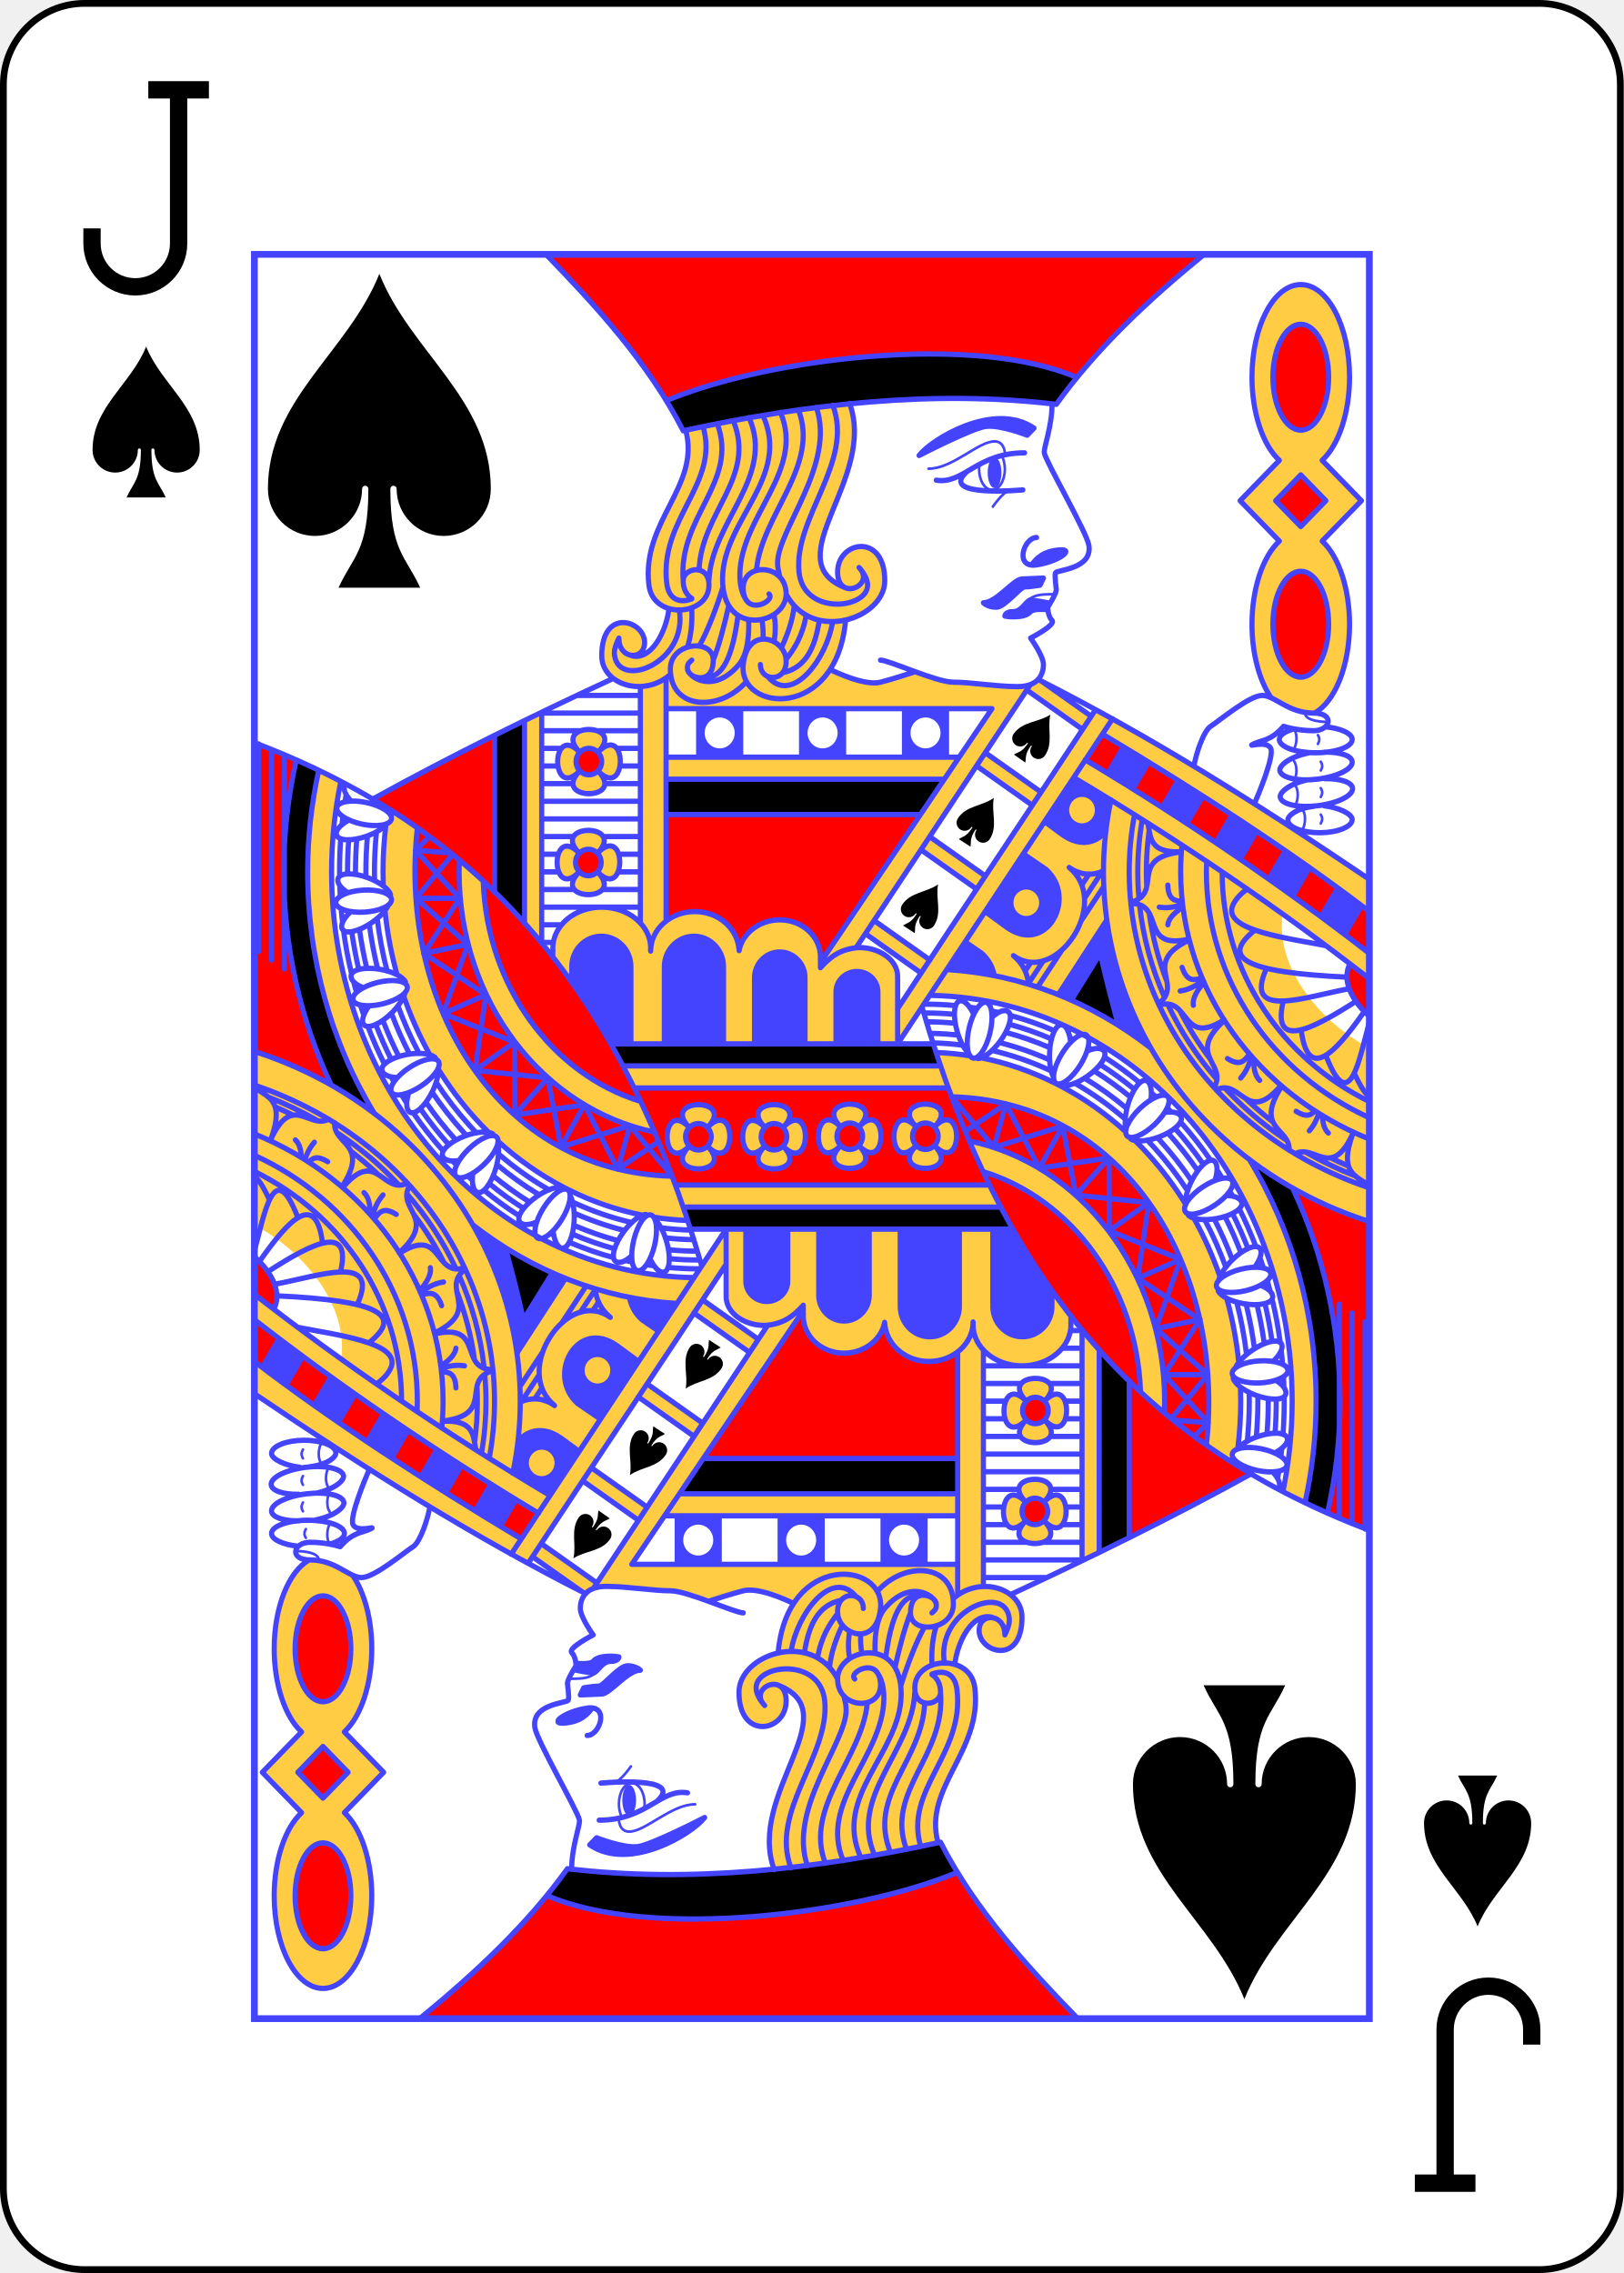
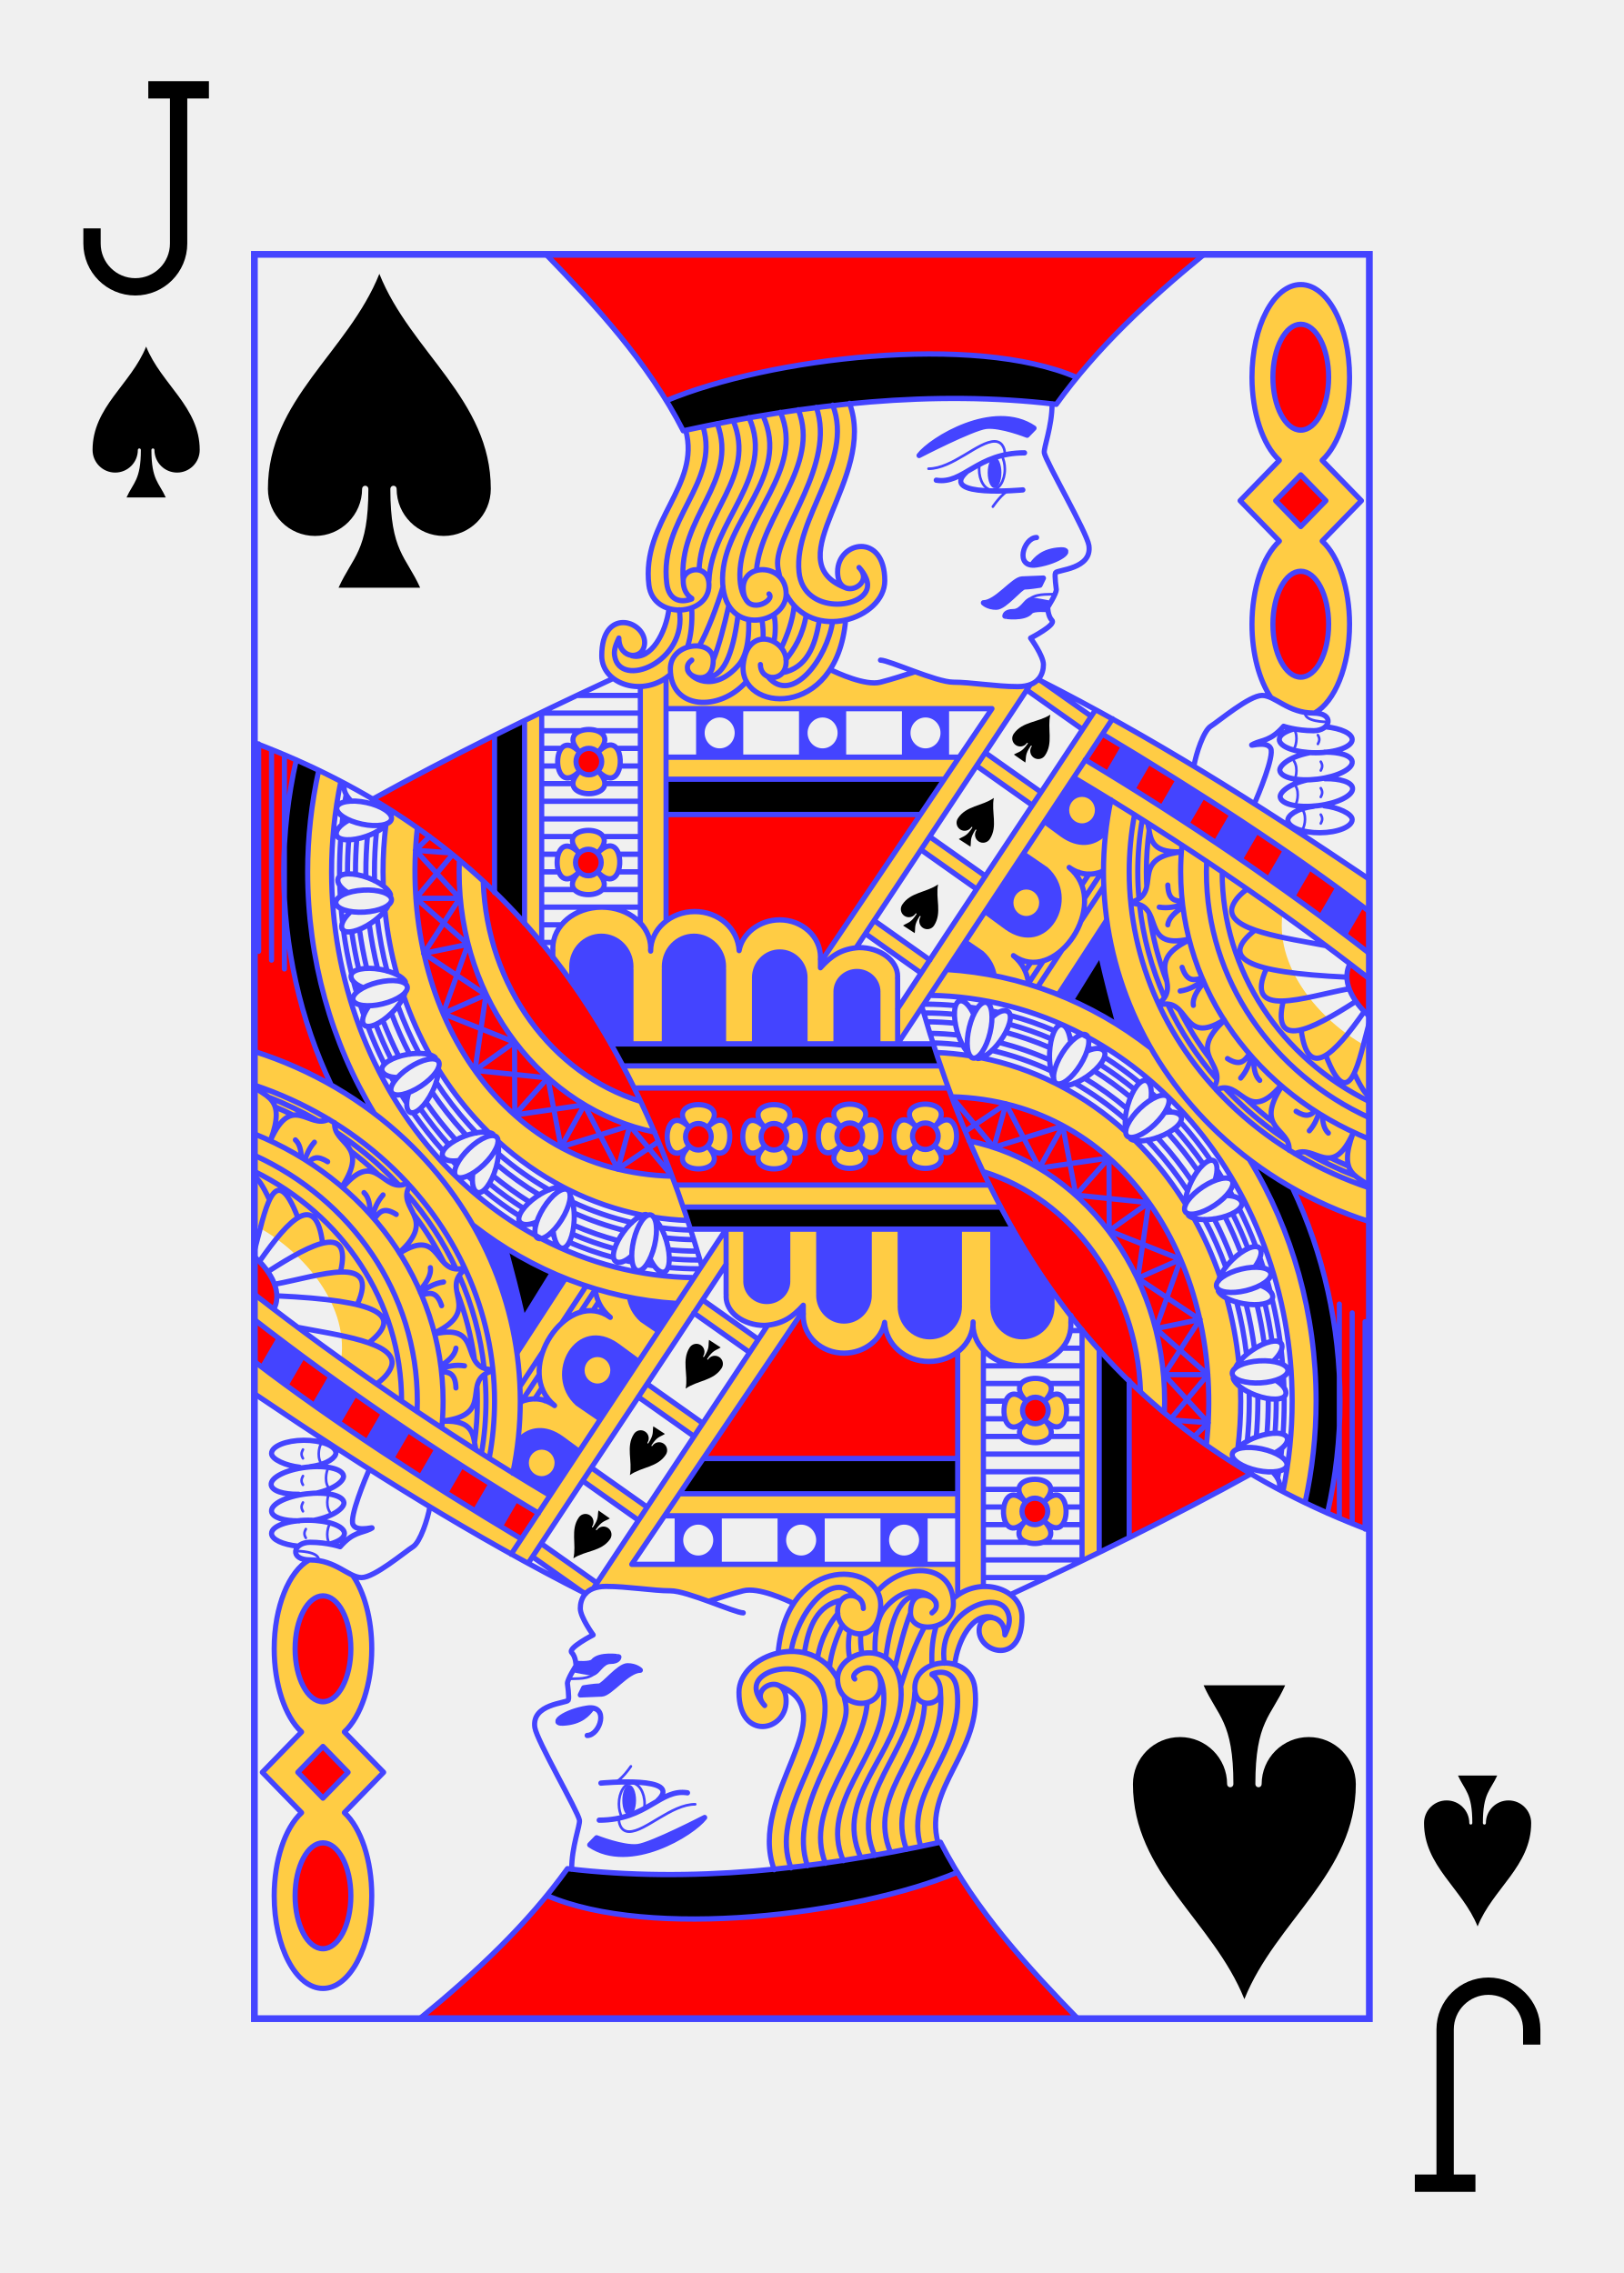
<svg xmlns="http://www.w3.org/2000/svg" xmlns:xlink="http://www.w3.org/1999/xlink" width="2.5in" height="3.5in" viewBox="-120 -168 240 336" preserveAspectRatio="none" class="card" face="JS">
  <defs>
    <rect id="SJX" width="164.8" height="260.8" x="-82.4" y="-130.4" />
  </defs>
  <symbol id="SJ" viewBox="-500 -500 1000 1000" preserveAspectRatio="xMinYMid">
    <path d="M50 -460L250 -460M150 -460L150 250A100 100 0 0 1 -250 250L-250 220" stroke="black" stroke-width="80" stroke-linecap="square" stroke-miterlimit="1.5" fill="none" />
  </symbol>
  <symbol id="S" viewBox="-600 -600 1200 1200" preserveAspectRatio="xMinYMid">
    <path d="M0 -500C100 -250 355 -100 355 185A150 150 0 0 1 55 185A10 10 0 0 0 35 185C35 385 85 400 130 500L-130 500C-85 400 -35 385 -35 185A10 10 0 0 0 -55 185A150 150 0 0 1 -355 185C-355 -100 -100 -250 0 -500Z" fill="black" />
  </symbol>
  <symbol id="SJ1" preserveAspectRatio="none" viewBox="0 0 1300 2000">
    <path fill="#FC4" d="M1220.029,34.26c-31.411,0 -56.875,47.01 -56.875,105 0.016,40.087 12.395,76.66 31.904,94.26l-45.74,45.74 45.775,45.775c-19.517,17.576 -31.909,54.135 -31.939,94.225 0,33.251 8.373,62.892 21.438,82.131 0.936,3.778 47.697,25.613 51.822,18.447 23.424,-12.987 40.49,-53.103 40.49,-100.578C1276.888,379.172 1264.509,342.6 1245,325l45.74,-45.74 -45.775,-45.775c19.517,-17.576 31.909,-54.135 31.939,-94.225 0,-57.99 -25.464,-105 -56.875,-105zm0,45c17.949,0 32.5,26.863 32.5,60 0,33.137 -14.551,60 -32.5,60 -17.949,0 -32.5,-26.863 -32.5,-60 0,-33.137 14.551,-60 32.5,-60zM694.041,169.135C630.153,175.574 566.198,186.089 502.982,199.398 520.499,262.589 450.951,302.611 460,375c1.818,14.546 11.572,23.142 23.318,26.568 -3.254,26.675 -20.68,58.987 -43.074,53.242C447.813,455.051 454.982,450.048 455,440c0.046,-25 -50,-40.227 -50,15 0,26.45 31.971,41.442 60.645,32.246 -5.21,1.798 -10.493,2.94 -15.67,3.631l0.078,267.125C439.618,747.053 423.324,740 405,740c-31.5,0 -57.035,20.819 -57.035,46.5 0.001,1.034 0.046,2.068 0.133,3.1h-0.133l-0.041,7.125c24.462,30.001 46.929,62.78 67.725,98.105L749.795,895 750,820.756h-0.15c0.083,-0.726 0.134,-1.455 0.15,-2.184 10e-6,-18.09 -20.147,-32.756 -45,-32.756 -9.376,0.597 -16.979,2.632 -23.643,5.924 5.907,-2.95 12.529,-4.939 20.475,-5.805l10.533,-15.461 64.762,44.113 10.307,-14.789 -64.469,-44.322 -6.746,9.342 125.961,-184.883 64.361,44.25 9.812,-15.131 -63.992,-43.994 -3.303,4.779 51.697,-75.883 64.342,44.234 10.621,-14.572L918.039,483.963 910,485l-8.746,8.227 3.992,-5.859C901.463,489.022 896.383,490 890,490c-25,0 -55,-5 -75,-5 -9.747,0 -27.808,-5.939 -44.799,-11.939C759.827,476.51 742.85,481.788 730,485c-17.632,4.408 -50.808,-10.615 -58.533,-14.361 -10.537,15.724 -24.314,25.315 -38.316,29.898 26.181,-8.657 51.552,-34.883 56.256,-86.09C714.145,408.959 735,391.293 735,370c0,-55.227 -55,-45 -55,-10 0,9.54 3.412,14.963 8.104,17.482 -80.306,-31.389 38.064,-123.362 5.938,-208.348zm525.988,80.836 29.289,29.289 -29.289,29.289 -29.289,-29.289zm0,109.289c17.949,0 32.5,26.863 32.5,60 0,33.137 -14.551,60 -32.5,60 -17.949,0 -32.5,-26.863 -32.5,-60 0,-33.137 14.551,-60 32.5,-60zM485.406,476.125c0.02,0.161 0.047,0.315 0.068,0.475 -0.014,-0.104 -0.033,-0.204 -0.047,-0.309 -0.381,0.248 -0.765,0.512 -1.15,0.779 0.378,-0.311 0.756,-0.622 1.129,-0.945zm-5.578,4.258L480,515H860L660.043,802.215 660,808.703v-9.312h-0.158c0.088,-0.936 0.141,-1.872 0.158,-2.811 10e-6,-23.296 -21.266,-42.182 -47.5,-42.182 -24,0 -43.843,15.807 -47.305,34.867C563.624,763.968 541.105,745 513.518,745c-17.981,0 -33.796,8.063 -43.002,20.223 2.624,-3.491 5.776,-6.673 9.391,-9.441l-0.113,-275.375c0.012,-0.008 0.024,-0.016 0.035,-0.023zm93.699,3.898c0.145,0.26 0.306,0.512 0.459,0.768 -0.108,-0.178 -0.221,-0.353 -0.326,-0.533 -15.416,16.862 -37.059,24.866 -55.102,23.094 18.021,1.715 39.625,-6.349 54.969,-23.328zM980.713,516.295 750,855v40L925.369,637.104 807.545,810.742c36.997,2.217 73.31,9.251 108.229,20.754 -34.921,-11.474 -71.255,-18.488 -108.285,-20.67l-19.682,28.854c62.063,1.184 122.669,16.544 177.816,44.676l6.477,3.377c41.326,22.005 79.452,51.257 112.672,86.998C1164.954,1060.997 1210,1178 1210,1300c0,34.756 -3.656,69.106 -10.85,102.477 8.28,4.288 16.801,8.447 25.652,12.512 8.662,-37.515 13.082,-75.735 13.082,-114.988 0,-98.303 -27.457,-193.56 -77.514,-273.693 -0.361,-0.266 -0.721,-0.539 -1.082,-0.807 42.156,31.268 89.847,55.215 140.711,70.936V899.504c-51.712,-25.693 -109.972,-86.673 -101.289,-151.568 -35.121,-24.628 -71.449,-48.975 -108.842,-72.967 74.941,48.014 145.354,97.111 210.131,146.242V708.438C1195.393,639.786 1099.363,580.038 1000.439,526.471l-0.076,0.113zM335,520l-20,8.48v229.73l20,22.578zm55,18.598c-13.902,0 -27.804,8.598 -10.607,25.795 -34.393,-34.393 -34.393,55.608 0,21.215 -34.393,34.393 55.608,34.393 21.215,0 26.217,26.217 32.801,-20.199 18.947,-28.246 -4.32,-2.509 -10.627,-1.289 -18.947,7.031 17.197,-17.197 3.294,-25.795 -10.607,-25.795zM480,570v25H804.059L820,570Zm518.945,48.588c0.294,0.177 0.585,0.355 0.879,0.531 -0.294,-0.176 -0.585,-0.353 -0.879,-0.529zm-609.553,34.404c-13.902,0 -27.802,8.598 -10.605,25.795 -34.393,-34.393 -34.393,55.606 0,21.213 -34.393,34.393 55.606,34.393 21.213,0 26.217,26.217 32.803,-20.199 18.949,-28.246 -4.32,-2.509 -10.629,-1.287 -18.949,7.033 17.197,-17.197 3.294,-25.795 -10.607,-25.795zm398.221,7.242 -10.24,14.834 64.652,44.449 10.238,-14.836zM470.211,765.633c-0.207,0.281 -0.411,0.563 -0.611,0.848 0.199,-0.285 0.405,-0.567 0.611,-0.848zm-8.271,23.836c0.023,0.121 0.055,0.231 0.096,0.326v0.006c-0.042,-0.096 -0.073,-0.209 -0.096,-0.332zm218.414,2.787c-0.484,0.252 -0.963,0.51 -1.438,0.775 0.473,-0.267 0.955,-0.522 1.438,-0.775zm337.207,51.076c0.314,0.791 0.632,1.582 0.951,2.371 -0.319,-0.79 -0.637,-1.58 -0.951,-2.371zm3.082,7.533c0.308,0.733 0.611,1.468 0.924,2.199 -0.313,-0.731 -0.616,-1.466 -0.924,-2.199zm3.682,8.494c0.514,1.146 1.04,2.288 1.565,3.43 -0.524,-1.142 -1.051,-2.283 -1.565,-3.43zm3.088,6.707c0.597,1.268 1.194,2.536 1.805,3.799 -0.61,-1.263 -1.208,-2.53 -1.805,-3.799zm2.732,5.684c1.321,2.696 2.67,5.381 4.053,8.051 -1.382,-2.671 -2.733,-5.354 -4.053,-8.051zm5.029,9.93c0.818,1.559 1.642,3.115 2.481,4.664 -0.838,-1.55 -1.663,-3.105 -2.481,-4.664zm2.772,5.191c1.888,3.475 3.826,6.93 5.82,10.357 3.094,5.319 6.314,10.578 9.66,15.775 -2.844,-4.408 -5.606,-8.855 -8.262,-13.348 -0.476,-0.805 -0.929,-1.62 -1.399,-2.428 -1.994,-3.428 -3.933,-6.881 -5.82,-10.357zm-243.164,17.867c2.444,7.219 4.943,14.36 7.479,21.449L800,920H430l12.707,24.699 366.205,-0.299 -0.236,-0.65c1.413,3.777 2.836,7.54 4.275,11.275 202.049,4.974 319.656,193.073 296.893,394.811 11.2,7.607 22.842,15.12 34.775,22.375 -6.506,-9.679 -6.512,-16.274 2.018,-18.82C1148.865,1335.794 1150,1317.96 1150,1300c0,-5.358 -0.102,-10.704 -0.303,-16.037 -13.439,-10.034 -11.804,-19.084 -1.94,-27.594 -2.57,-24.912 -7.326,-49.394 -14.146,-73.135 -18.283,-13.575 -11.454,-18.32 -7.744,-24.162 -8.214,-23.168 -18.448,-45.491 -30.582,-66.658 -8.366,-4.101 -14.681,-8.716 -9.766,-16.145 -12.678,-19.88 -27.105,-38.604 -43.174,-55.892 -5.104,-5.491 -10.342,-10.805 -15.707,-15.936 -3.975,-2.376 -8.099,-4.444 -10.641,-9.793 -23.462,-20.774 -49.104,-38.225 -76.285,-52.068l-5.564,-2.773c-27.634,-13.472 -56.792,-23.251 -86.816,-29.045l-12.717,-2.207c-13.146,-2.028 -26.437,-3.294 -39.834,-3.816zm259.014,8.832c0.999,1.546 2.006,3.088 3.027,4.623 -1.023,-1.534 -2.027,-3.078 -3.027,-4.623zm-536.111,50.332c-13.902,0 -27.802,8.598 -10.605,25.795 -34.393,-34.393 -34.393,55.606 0,21.213 -34.393,34.393 55.606,34.393 21.213,0 26.217,26.218 32.801,-20.199 18.947,-28.246 -4.32,-2.509 -10.627,-1.287 -18.947,7.033 17.197,-17.197 3.294,-25.795 -10.607,-25.795zm88.131,0c-13.902,0 -27.802,8.598 -10.605,25.795 -34.393,-34.393 -34.393,55.606 0,21.213 -34.393,34.393 55.606,34.393 21.213,0 26.217,26.218 32.803,-20.199 18.949,-28.246 -4.32,-2.509 -10.629,-1.287 -18.949,7.033 17.197,-17.197 3.294,-25.795 -10.607,-25.795zm227.352,41.049 17.113,35.029c102.383,30.854 178.31,129.819 182.9,248.609l27.855,24.229c0.166,-4.251 0.25,-8.524 0.25,-12.818 0,-147.049 -98.337,-269.388 -228.119,-295.049z" />
  </symbol>
  <symbol id="SJ2" preserveAspectRatio="none" viewBox="0 0 1300 2000">
    <path fill="red" d="M339.994,0C387.434,47.6 440.548,102.806 480.334,165.766 600.091,117.281 839.099,89.167 958.604,139.926 1001.155,89.327 1052.45,43.591 1107.316,0Zm880.035,79.26a32.5,60 0 0 0 -32.5,60 32.5,60 0 0 0 32.5,60 32.5,60 0 0 0 32.5,-60 32.5,60 0 0 0 -32.5,-60zm0,170.711 -29.289,29.289 29.289,29.289 29.289,-29.289zm0,109.289a32.5,60 0 0 0 -32.5,60 32.5,60 0 0 0 32.5,60 32.5,60 0 0 0 32.5,-60 32.5,60 0 0 0 -32.5,-60zM988.959,543.562 968.707,573.104C1089.338,643.25 1201.114,717.777 1300,792.445V744.961C1206.406,675.43 1101.563,609.476 988.959,543.562Zm-708.953,1.639c-47.874,23.233 -95.508,47.342 -142.25,72.621 53.195,30.118 100.356,65.097 142.42,105.293zm110.213,14.801a15,15 0 0 0 -10.826,4.391 15,15 0 0 0 0,21.215 15,15 0 0 0 21.215,0 15,15 0 0 0 0,-21.215 15,15 0 0 0 -10.389,-4.391zM480,635.211 480.35,755.455C489.608,748.878 501.044,745 513.518,745c27.587,0 50.107,18.968 51.678,44.266 3.462,-19.06 23.305,-34.867 47.305,-34.867 26.234,0 47.5,18.886 47.5,42.182 -0.018,0.939 -0.07,1.875 -0.158,2.811H660l0.043,2.969 115.779,-166.945zm-90.387,39.184a15,15 0 0 0 -10.826,4.393 15,15 0 0 0 0,21.213 15,15 0 0 0 21.213,0 15,15 0 0 0 0,-21.213 15,15 0 0 0 -10.387,-4.393zm887.897,130.152c-11.905,22.593 8.882,47.772 22.49,59.201v-42.523c-7.336,-5.557 -14.753,-11.115 -22.49,-16.678zM808.912,944.4c0.075,0.201 0.153,0.399 0.229,0.6h0.383zM651.283,944.529 443.35,945l-0.643,-0.301c17.481,34.53 33.433,71.124 47.986,109.848L490.477,1055H651.375ZM812.941,955l20.225,49.951c129.782,25.661 228.119,148 228.119,295.049 0,4.295 -0.084,8.568 -0.25,12.818L1110,1350c22.608,-201.901 -94.999,-390 -297.059,-395zm-295.258,8.902c13.902,0 27.804,8.598 10.607,25.795 8.32,-8.32 14.627,-9.543 18.947,-7.033 13.854,8.047 7.27,54.464 -18.947,28.246 34.393,34.393 -55.606,34.393 -21.213,0 -34.393,34.393 -34.393,-55.606 0,-21.213 -17.197,-17.197 -3.296,-25.795 10.605,-25.795zm-10.605,25.795a15,15 0 0 0 0,21.213 15,15 0 0 0 21.213,0 15,15 0 0 0 0,-21.213 15,15 0 0 0 -21.213,0zm98.736,-25.795c13.902,0 27.804,8.598 10.607,25.795 8.32,-8.32 14.629,-9.543 18.949,-7.033 13.854,8.047 7.268,54.464 -18.949,28.246 34.393,34.393 -55.606,34.393 -21.213,0 -34.393,34.393 -34.393,-55.606 0,-21.213 -17.197,-17.197 -3.296,-25.795 10.605,-25.795zm-10.605,25.795a15,15 0 0 0 0,21.213 15,15 0 0 0 21.213,0 15,15 0 0 0 0,-21.213 15,15 0 0 0 -21.213,0zm254.875,50.475c47.763,99.005 107.681,181.409 182.805,248.648 -4.298,-119.019 -80.226,-217.986 -182.805,-248.648zm360.389,18.264c35.988,73.868 55.295,156.645 55.295,241.565 0,43.186 -4.993,85.818 -14.438,127.031 15.9,6.787 32.086,13.22 48.67,19.332v-349.934c-31.215,-9.648 -61.239,-22.384 -89.527,-37.994z" />
  </symbol>
  <symbol id="SJ3" preserveAspectRatio="none" viewBox="0 0 1300 2000">
    <path fill="#44F" d="M515,515v55h55v-55zm27.5,10A17.5,17.5 0 0 1 560,542.5 17.5,17.5 0 0 1 542.5,560 17.5,17.5 0 0 1 525,542.5 17.5,17.5 0 0 1 542.5,525ZM635,515v55h55v-55zm27.5,10A17.5,17.5 0 0 1 680,542.5 17.5,17.5 0 0 1 662.5,560 17.5,17.5 0 0 1 645,542.5 17.5,17.5 0 0 1 662.5,525ZM755,515v55h55v-55zm27.5,10A17.5,17.5 0 0 1 800,542.5 17.5,17.5 0 0 1 782.5,560 17.5,17.5 0 0 1 765,542.5 17.5,17.5 0 0 1 782.5,525ZM512.5,770a37.5,37.5 0 0 0 -37.5,37.5 37.5,37.5 0 0 0 0.088,2.5H475v85h75v-85h-0.125A37.5,37.5 0 0 0 550,807.5 37.5,37.5 0 0 0 512.5,770ZM404.536,770c-20.711,0 -37.5,16.789 -37.5,37.5 0.001,0.834 0.031,1.668 0.088,2.5h-0.088v12.25L415.435,895h26.601v-85h-0.125c0.07,-0.832 0.111,-1.666 0.125,-2.5 0,-20.711 -16.789,-37.5 -37.5,-37.5zM612.562,787.857A32.438,32.143 0 0 0 580.125,820a32.438,32.143 0 0 0 0.076,2.143h-0.076V895H645v-72.857h-0.108A32.438,32.143 0 0 0 645,820 32.438,32.143 0 0 0 612.562,787.857ZM702.562,810a27.438,25.929 0 0 0 -27.438,25.929 27.438,25.929 0 0 0 0.064,1.729h-0.064v58.771H730v-58.771h-0.091A27.438,25.929 0 0 0 730,835.929 27.438,25.929 0 0 0 702.562,810ZM1010.814,556.402l-18.305,30.584 34.25,20.664 18.201,-30.412zM1074.129,595.027l-17.896,29.902 33.609,21.732 18.305,-30.584zM1137.186,634.082l-18.586,31.053 33.148,22.504 19.252,-32.166zM1199.578,674.246l-19.252,32.164 32.434,23.697 19.941,-33.316zM1260.666,716.588l-19.557,32.678 32.56,23.484 19.609,-32.764zM851.118,747.942 875,765c50,35 90,-35 50,-70L898.043,677.029ZM900,720c8.284,0 15,6.716 15,15 0,8.284 -6.716,15 -15,15 -8.284,0 -15,-6.716 -15,-15 0,-8.284 6.716,-15 15,-15zM998.39,618.256 956.062,593.505 919.527,645.377 940,660c20.554,14.388 39.417,11.032 51.729,-0.341zM965,615c8.284,0 15,6.716 15,15 0,8.284 -6.716,15 -15,15 -8.284,0 -15,-6.716 -15,-15 0,-8.284 6.716,-15 15,-15zM810,810l55.745,7.935C864.146,807.908 859.18,798.032 850,790l-19.349,-12.899zM993.336,749.862l-58.954,88.209c39.148,14.882 76.532,35.642 110.85,61.702 -27.363,-46.311 -45.1,-97.165 -51.896,-149.911zM925,395c0,0 -15,-5 -20,-5 -5,0 -10,15 -20,15 -10,0 -10,5 -10,5 -0.619,0.316 22.903,3.625 30,-5 3.177,-3.861 20.184,-2.235 20.184,-2.235M850,395c15,0 35.006,-26.643 45,-27l25,-1 -4,8c0,0 -13,2 -18,2 -5,0 -23,23 -33,23 -10,0 -15,-5 -15,-5zM912,352c26.021,-3.859 44.26,-17.774 28,-17 -21,1 -29,11 -33,16M909,197l-8,8c0,0 -31,-12 -48,-10 -16.167,1.902 -78,33 -78,33 14,-18 87,-62 134,-31zM871,247.5a8,17.5 0 0 1 -8,17.5 8,17.5 0 0 1 -8,-17.5 8,17.5 0 0 1 8,-17.5 8,17.5 0 0 1 8,17.5" />
  </symbol>
  <symbol id="SJ4" preserveAspectRatio="none" viewBox="0 0 1300 2000">
    <path fill="black" d="M280,545l35,-16.519V758.034l-34.825,-34.919zM430.213,920 415,895h376.461l8.588,25zM480,595h324.058l-28.447,40H480ZM1224.878,1415.024c8.586,-37.55 13.006,-75.771 13.006,-115.024 0,-98.303 -27.456,-193.56 -77.682,-273.819 16.515,12.177 33.745,23.163 50.965,32.635 35.295,73.487 54.602,156.264 54.602,241.184 0,43.186 -4.993,85.818 -15.428,126.604 -9.175,-4.024 -17.438,-7.743 -25.462,-11.58zM955.311,846.655 985,800c5.534,23.766 11.843,47.199 18.271,70.58M480.485,166.004C487.466,177.24 493.99,188.501 500,200 643.731,169.586 791.688,153.319 935,170 942.479,159.899 950.302,150.009 958.62,139.907 839.098,89.168 600.092,117.281 480.485,166.004Z" />
  </symbol>
  <symbol id="SJ5" preserveAspectRatio="none" viewBox="0 0 1300 2000">
    <path stroke="#44F" stroke-linecap="round" stroke-linejoin="round" stroke-width="6" fill="none" d="M1299.894,708.358C1165.225,619.98 1044.801,546.406 913.659,481.799M778.787,854.444c90.113,301.87 247.363,490.955 521.131,591.898M791.461,895H415.846M800.082,920H430.213M808.292,945H443.35M904.795,487.642 701.696,785.807M980.713,516.294C904.098,629.536 826.244,741.942 749.869,855.346M417.193,481.266C323.045,523.757 229.466,568.379 137.214,617.952M335,520.115V780.788M450,491.883V758.209M280,545.221V723.317M315,528.53V758.21M480,480.417V755.597M480,515H860L660.087,802.68M480,570H820.894M480,595H804.058M480,635H775.611M400.607,564.393a15,15 0 0 1 0,21.213 15,15 0 0 1 -21.213,0 15,15 0 0 1 0,-21.213 15,15 0 0 1 21.213,0v0M400.607,564.393c8.32,-8.32 14.628,-9.542 18.948,-7.033 13.854,8.047 7.269,54.464 -18.948,28.246C435,620 345,620 379.393,585.607 345,620 345,530 379.393,564.393 345,530 435,530 400.607,564.393v0M400,678.787a15,15 0 0 1 0,21.213 15,15 0 0 1 -21.213,0 15,15 0 0 1 0,-21.213 15,15 0 0 1 21.213,0v0M400,678.787c8.32,-8.32 14.628,-9.542 18.948,-7.033C432.802,679.801 426.217,726.217 400,700c34.393,34.393 -55.607,34.393 -21.213,0 -34.393,34.393 -34.393,-55.607 0,-21.213 -34.393,-34.393 55.607,-34.393 21.213,0v0M335,620H450M335,640H450M406.819,660H450M335,660h36.841M424.67,680H450M335,680h19.415M424.38,700H450M335,700h19.86M406.093,720H450M335,720h37.857M422.929,560H450M335,560h22.327M426.412,580H450M335,580h18.844M408.56,600H450M335,600h36.26M376.195,500H450M332.923,520H450M399.997,540H450M335,540h44.968M335,740H450M335,760h22.617M335,780h10.861M528.291,989.697a15,15 0 0 1 0,21.213 15,15 0 0 1 -21.213,0 15,15 0 0 1 0,-21.213 15,15 0 0 1 21.213,0v0M616.422,989.697a15,15 0 0 1 0,21.213 15,15 0 0 1 -21.213,0 15,15 0 0 1 0,-21.213 15,15 0 0 1 21.213,0v0M528.291,989.697c8.32,-8.32 14.628,-9.542 18.948,-7.033 13.854,8.047 7.269,54.464 -18.948,28.246 34.393,34.393 -55.607,34.393 -21.213,0 -34.393,34.393 -34.393,-55.607 0,-21.213 -34.393,-34.393 55.607,-34.393 21.213,0v0M616.422,989.697c8.32,-8.32 14.628,-9.542 18.948,-7.033 13.854,8.047 7.269,54.464 -18.948,28.246 34.393,34.393 -55.607,34.393 -21.213,0 -34.393,34.393 -34.393,-55.607 0,-21.213 -34.393,-34.393 55.607,-34.393 21.213,0v0M750,895v-74.245h-0.15c0.083,-0.726 0.133,-1.455 0.15,-2.184 10e-6,-18.09 -20.147,-32.755 -45,-32.755 -20.619,1.313 -32.663,9.571 -45,22.886v-9.311h-0.158c0.088,-0.936 0.141,-1.873 0.158,-2.812 10e-6,-23.296 -21.266,-42.18 -47.5,-42.18 -24,0 -43.842,15.805 -47.304,34.866C563.625,763.967 541.106,745 513.518,745c-28.433,0 -51.482,20.147 -51.482,44.8 -0.332,-0.77 -0.017,-2.522 10e-6,-3.3 0,-25.681 -25.536,-46.5 -57.036,-46.5 -31.5,0 -57.036,20.819 -57.036,46.5 10e-4,1.034 0.047,2.068 0.134,3.1h-0.134v7.609M1000.631,526.423 750,895M918.036,483.962l57.683,39.657M777.372,675.068l64.654,44.449M787.613,660.234l64.782,44.537M842.112,579.889l64.429,44.295M852.361,565.061l63.992,43.994M900.595,493.846l64.502,44.345M713.049,770.533l64.079,44.054M722.965,755.476l64.741,44.509M956.062,593.505C1081.708,666.317 1197.894,743.75 1300.074,821.255M968.653,572.916C1089.37,643.264 1201.217,717.818 1300.123,792.508M988.787,543.79C1101.61,609.526 1206.519,675.497 1300.151,745.067M1299.919,1002.903C1170.517,952.17 1080,835.642 1080,700c0,-10.247 0.517,-20.385 1.527,-30.393M1299.958,1096.424C1234.01,1076.035 1173.392,1041.819 1123.266,995.743 1037.937,917.307 990,810.925 990,700c0,-27.631 2.975,-54.981 8.761,-81.686M1299.927,978.692C1187.557,928.803 1110,822.758 1110,700c0,-4.011 0.083,-8.004 0.247,-11.977M1299.933,960.371C1198.031,911.709 1128.365,813.379 1128.365,700M1299.956,1058.208c-57.894,-18.849 -111.089,-48.937 -155.476,-88.738C1064.777,898.002 1020,801.071 1020,700c0,-21.892 2.101,-43.59 6.202,-64.877M1031.361,730.283C1030.457,720.246 1030,710.144 1030,700c0,-19.933 1.765,-39.703 5.216,-59.138M1061.176,842.266c-15.198,-33.322 -25.059,-68.626 -29.097,-104.85M1122.219,935.148c-23.371,-26.07 -42.628,-54.722 -57.391,-85.124M1203.904,1004.513c-18.526,-11.92 -36.048,-25.27 -52.353,-39.969 -7.034,-6.341 -13.79,-12.887 -20.26,-19.621M1283.947,1044.8c-20.096,-7.628 -39.527,-16.685 -58.102,-27.098M1040.409,716.5C1040.137,711.015 1040,705.514 1040,700c0,-15.856 1.109,-31.476 3.26,-46.802M1063.957,824.404c-9.888,-24.89 -16.822,-50.778 -20.601,-77.229M1114.189,911.813c-13.523,-17.358 -25.32,-35.699 -35.287,-54.801M1187.632,983.489c-10.046,-7.496 -19.73,-15.459 -29.01,-23.871 -0.98,-0.888 -1.954,-1.781 -2.923,-2.677M1275.805,1033.581c-7.049,-2.938 -14.006,-6.061 -20.863,-9.364M972.1,887.733c41.326,22.005 79.451,51.257 112.671,86.998C1164.954,1060.998 1210,1178 1210,1300c0,34.756 -3.656,69.106 -10.739,102.455M965.622,884.356c2.168,1.106 4.327,2.231 6.478,3.377M787.754,840.035c62.115,0.829 122.721,16.189 177.868,44.321M1194.488,1379.277c-0.461,2.807 -0.948,5.61 -1.463,8.411M1197.978,1353.331c-0.33,3.124 -0.691,6.241 -1.084,9.354M1200.679,1294.954c0.017,1.681 0.026,3.363 0.026,5.046v0c0,12.671 -0.431,25.198 -1.33,37.618M1199.912,1272.291c0.232,4.053 0.414,8.114 0.544,12.183M1197.272,1242.445c0.629,5.247 1.172,10.511 1.629,15.791M1186.631,1184.241c4.015,16.224 7.193,32.719 9.505,49.411M1180.949,1163.33c1.173,3.958 2.295,7.934 3.366,11.928M1172.418,1137.322c1.415,3.926 2.779,7.874 4.091,11.843M1148.308,1081.92c7.178,13.941 13.658,28.272 19.415,42.93M1137.316,1061.82c1.117,1.926 2.22,3.861 3.309,5.804M1122.256,1037.626c2.173,3.257 4.304,6.544 6.392,9.858M1079.789,983.522c12.64,13.746 24.375,28.278 35.163,43.488M1064.247,967.468c1.575,1.545 3.14,3.104 4.695,4.677M1045.786,950.389c1.851,1.614 3.689,3.245 5.516,4.895M991.011,909.938c14.272,8.833 28.084,18.588 41.358,29.23M971.994,898.863c1.44,0.788 2.876,1.584 4.308,2.39M950.828,888.077c1.406,0.665 2.809,1.339 4.208,2.021M881.182,862.717c17.617,4.605 34.914,10.432 51.783,17.432M859.387,857.678c2.775,0.559 5.543,1.148 8.305,1.766M833.924,853.42c2.961,0.395 5.915,0.824 8.863,1.286M782.442,850c11.823,0 23.593,0.539 35.284,1.603M1191.405,1297.621c0,0.793 0.01,1.586 0.01,2.379 0,12.207 -0.471,24.363 -1.404,36.437M1189.123,1253.509c0.06,0.605 0.118,1.21 0.176,1.815M1178.246,1189.256c3.423,14.159 6.195,28.526 8.297,43.048M1140.399,1087.197c6.654,12.956 12.691,26.256 18.091,39.847M1073.211,990.587c11.953,13.002 23.078,26.723 33.339,41.067M985.989,918.367c13.859,8.556 27.277,18 40.176,28.3M879.933,872.683c16.858,4.452 33.413,10.049 49.567,16.747M780.458,860.005c0.661,-0.003 1.323,-0.005 1.984,-0.005 11.359,0 22.67,0.508 33.905,1.514M1182.106,1297.026c0.01,0.991 0.01,1.982 0.01,2.974 0,12.546 -0.51,25.035 -1.516,37.435M1168.944,1190.512c3.569,14.583 6.431,29.392 8.564,44.37M1131.533,1090.617c6.911,13.338 13.151,27.052 18.698,41.082M1065.023,995.911c0.01,0.011 0.021,0.022 0.031,0.034 12.593,13.549 24.26,27.909 34.955,42.966M978.964,925.571c14.759,8.966 29.015,18.958 42.671,29.934M875.917,881.924c17.62,4.56 34.906,10.399 51.741,17.463M785.303,870.011c10.727,0.083 21.407,0.629 32.018,1.628M1169.961,1294.048c0.026,1.982 0.039,3.966 0.039,5.952 0,13.691 -0.626,27.312 -1.861,40.82M1156.227,1189.827c4.245,16.666 7.534,33.648 9.832,50.85M1119.023,1093.288c7.972,15.025 15.059,30.557 21.226,46.5M1052.663,1001.103c1.283,1.342 2.557,2.695 3.824,4.058 13.185,14.186 25.323,29.289 36.358,45.169M967.721,933.769c17.312,10.137 33.938,21.714 49.717,34.659M868.252,893.382c20.165,4.926 39.898,11.573 59.014,19.859M788.572,883.087c10.837,0.184 21.623,0.856 32.331,2.005M1159.884,1289.909c0.078,3.359 0.116,6.723 0.116,10.091 0,15.302 -0.802,30.514 -2.382,45.572M1145.239,1187.524c5.223,19.497 9.098,39.453 11.564,59.71M1107.876,1094.049c9.511,17.397 17.793,35.514 24.786,54.194M1041.011,1004.002c2.839,2.871 5.641,5.793 8.405,8.767 14.192,15.269 27.138,31.628 38.766,48.895M956.329,939.438c20.77,11.594 40.578,25.286 59.139,40.951M859.845,902.42c23.806,5.365 47.027,13.183 69.345,23.312M791.056,893.9c11.691,0.287 23.317,1.156 34.844,2.593M1149.698,1283.962c0.201,5.333 0.302,10.68 0.302,16.038 0,17.96 -1.136,35.793 -3.364,53.39M1133.612,1183.235c6.82,23.741 11.575,48.223 14.145,73.135M1095.286,1092.413c12.134,21.168 22.367,43.49 30.581,66.659M1085.519,1076.269c0.149,0.234 0.298,0.468 0.447,0.703M1026.639,1004.442c5.365,5.131 10.603,10.444 15.706,15.934 16.069,17.288 30.497,36.013 43.175,55.892M939.713,942.581c27.181,13.844 52.823,31.295 76.285,52.069M934.148,939.807c1.862,0.908 3.717,1.832 5.565,2.773M847.331,910.762c30.025,5.794 59.182,15.573 86.816,29.045M794.794,904.776c13.384,0.484 26.676,1.752 39.822,3.779M812.941,955C1015,960 1132.608,1148.099 1110,1350M833.166,1004.952c129.782,25.661 228.118,148 228.118,295.048 0,4.295 -0.084,8.568 -0.25,12.819M850.279,1039.98c102.383,30.854 178.311,129.821 182.901,248.611M1160.086,1026.095c50.343,80.345 77.799,175.602 77.799,273.905 0,39.253 -4.42,77.474 -12.884,115M807.783,810.758c85.668,5.133 167.901,36.182 237.421,89.013M1210.464,1058.46c35.998,73.843 55.305,156.621 55.305,241.54 0,43.186 -4.993,85.818 -14.636,127.002M1185,1155c1.593,6.717 -11.273,15.521 -28.738,19.663 -17.465,4.142 -32.914,2.055 -34.507,-4.663 -1.593,-6.717 11.273,-15.521 28.738,-19.663 17.465,-4.142 32.914,-2.055 34.507,4.663v0M1124.098,1163.634c1.599,-6.554 7.381,-15.459 15.902,-23.634 12.952,-12.426 27.327,-18.462 32.106,-13.48 3.594,3.746 1.319,12.074 -5.825,21.547M1173.453,1168.806c9.837,3.822 14.627,9.135 13.808,13.872 -1.175,6.803 -16.466,9.84 -34.154,6.784 -14.641,-2.53 -26.335,-8.441 -29.261,-14.261M1205,1265c0.388,6.893 -13.825,13.298 -31.746,14.307 -17.921,1.009 -32.763,-3.761 -33.151,-10.654 -0.388,-6.893 13.825,-13.298 31.746,-14.307 17.921,-1.009 32.763,3.761 33.151,10.654v0M1143.528,1262.798c2.725,-6.171 9.983,-13.921 19.808,-20.472 14.934,-9.957 30.145,-13.373 33.975,-7.629 2.88,4.319 -0.823,12.118 -9.521,20.188M1191.207,1276.562c9.012,5.491 12.794,11.563 11.156,16.082 -2.353,6.49 -17.939,6.794 -34.814,0.677 -13.969,-5.063 -24.442,-12.938 -26.3,-19.181M1203.843,1372.92c-1.396,6.761 -16.777,9.3 -34.356,5.671 -17.578,-3.629 -30.697,-12.052 -29.301,-18.813 1.396,-6.761 16.777,-9.3 34.356,-5.671 17.578,3.629 30.697,12.052 29.302,18.813v0M1145,1355c4.219,-5.264 13.224,-10.89 24.402,-14.696 16.991,-5.786 32.569,-5.179 34.795,1.356 1.673,4.914 -3.908,11.5 -14.387,17.064M1141.024,1369.95c-0.709,-1.658 -1.101,-3.201 -1.141,-4.574M1187.542,1380.551c7.299,7.622 9.394,14.462 6.65,18.409M1140,1050c3.732,5.808 -5.484,18.382 -20.585,28.085 -15.101,9.703 -30.367,12.861 -34.099,7.053 -3.732,-5.808 5.484,-18.382 20.585,-28.085 15.101,-9.703 30.367,-12.861 34.099,-7.053v0M1085.414,1078.355c-0.667,-6.713 1.833,-17.033 7.158,-27.572 8.095,-16.02 19.652,-26.484 25.813,-23.37 4.633,2.341 5.252,10.952 1.655,22.259M1133.689,1066.855c10.548,0.341 16.829,3.764 17.629,8.504 1.149,6.807 -12.268,14.747 -29.967,17.734 -14.651,2.472 -27.644,0.776 -32.336,-3.743M1065,955c4.699,5.058 -2.153,19.062 -15.303,31.278 -13.15,12.216 -27.62,18.02 -32.319,12.962 -4.699,-5.058 2.153,-19.061 15.303,-31.278C1045.832,955.746 1060.301,949.942 1065,955v0M1016.277,992.547c-1.842,-6.49 -1.203,-17.089 2.178,-28.403 5.139,-17.198 14.667,-29.537 21.282,-27.56 4.974,1.486 7.103,9.853 5.559,21.617M1061.764,972.705c10.442,-1.526 17.229,0.734 18.853,5.258 2.332,6.498 -9.472,16.681 -26.366,22.746 -13.984,5.02 -27.072,5.644 -32.489,2.024M970,885c5.801,3.743 2.615,19.004 -7.117,34.086 -9.731,15.082 -22.323,24.275 -28.124,20.532 -5.801,-3.743 -2.615,-19.004 7.117,-34.086C951.608,890.45 964.199,881.257 970,885v0M932.042,933.403c-3.386,-5.836 -5.38,-16.264 -4.894,-28.063 0.739,-17.934 6.93,-32.242 13.828,-31.958 5.187,0.214 9.313,7.797 10.718,19.578M971.23,902.956c9.743,-4.055 16.878,-3.538 19.568,0.446 3.863,5.722 -5.065,18.502 -19.942,28.545 -12.314,8.314 -24.844,12.146 -30.986,9.974M853.373,847.961c6.702,1.657 8.642,17.126 4.335,34.55 -4.308,17.425 -13.233,30.207 -19.935,28.55 -6.702,-1.657 -8.642,-17.125 -4.335,-34.55 4.308,-17.425 13.233,-30.207 19.935,-28.55v0M833.185,906.065c-5.097,-4.42 -10.369,-13.637 -13.739,-24.954 -5.123,-17.203 -3.913,-32.745 2.704,-34.716 4.975,-1.482 11.34,4.351 16.494,15.038M860.366,864.545c7.899,-6.998 14.815,-8.826 18.653,-5.931 5.511,4.158 1.216,19.144 -9.595,33.473 -8.948,11.861 -19.555,19.554 -26.07,19.493M862.198,1012.306l14.13,-49.456M915.218,1035.868l27.277,-47.734M957.865,1066.42l38.569,-42.075M996.666,1106.924l46.158,-31.956M1030.045,1160.695l49.922,-21.395M1051.039,1217.792l51.747,-10.349M1060.66,1270h51.088M829.096,994.024l47.183,-31 38.939,72.845 81.216,-11.523 0.232,82.579 83.302,32.376 -28.928,78.493 60.631,52.208 -42.681,49.562M812.941,955l49.257,57.306 80.297,-24.172 15.37,78.286 84.959,8.548 -12.778,85.727 72.358,46.824 -41.744,62.481 51.462,54.437 -16.398,15.709M1072.315,1321.594l40.061,2.861M1265,1432.805V1190M1280,1438.834V1200M1295,1444.992V1210M1054.77,851.074c36.785,-10.586 25.203,47.882 76.035,16.617M1089.978,777.255c-56.952,26.845 -5.251,49.721 -35.892,72.302M1121.39,947.2c29.345,-13.893 35.536,40.248 74.977,-4.423M1131.139,868.277c-45.772,40.184 4.027,48.741 -12.084,76.043M1213.312,1019.627c22.994,-12.037 42.632,30.836 67.862,-23.852M1197.826,943.152c-32.861,48.928 10.495,47.177 8.641,72.541M1281.169,995.775c-18.662,48.534 6.531,48.678 18.994,60.839M1021.909,735.665c40.802,0.465 9.283,53.476 67.827,40.606M1080.1,677.479c-62.251,7.22 -19.164,46.432 -58.298,57.084M1041.838,645.573c3.424,15.26 1.5,33.099 38.262,31.711M1082.325,737.133C1073.962,739.507 1065.482,741.659 1055,740M1065,715c0.585,17.408 8.793,17.8 16.88,18.462M1082.386,740.009C1074.78,745.039 1066.191,751.531 1065,760M1106.529,823.177c-7.902,5.113 -15.732,10.298 -27.114,11.892M1081.683,808.239c6.126,17.898 14.995,13.974 23.58,12.304M1106.724,825.748c-6.074,7.244 -13.325,16.539 -11.906,25.531M1162.557,909.347c-2.597,8.29 -5.446,16.557 -12.574,24.409M1134.555,911.688c15.791,9.606 20.261,1.53 25.614,-5.167M1165.023,912.879c0.153,8.638 1.209,18.249 7.169,23.476M1241.004,973.909c-2.294,6.665 -5.26,13.264 -11.007,19.595M1214.569,971.437c12.148,7.39 17.596,4.315 21.9,-0.546M1245.16,976.202c0.409,7.603 1.899,15.387 7.046,19.901M1277.181,804.537c-11.672,22.62 9.234,47.843 22.858,59.259M1249.582,783.703C1204.952,775.149 1132.301,766.754 1140,740c2.978,-8.935 11.278,-16.095 17.504,-20.425M1166.404,766.2c-40.416,31.35 -11.981,47.824 107.397,53.163M1180.141,809.381c-27.583,58.676 44.248,32.392 96.167,23.126M1199.6,846.597c-13.217,54.272 30.455,34.159 84.751,0.154M1220.518,879.3c7.836,58.415 38.304,28.026 73.489,-20.866M1249.26,907.91c27.89,70.964 38.938,3.9 50.733,-37.555M1282.316,928.091c8.165,16.942 13.815,24.745 17.709,26.21M893.776,799.902l-1.473,2.175M961.181,700.399l-2.546,3.759M905.39,802.52l-6.753,9.969M973.201,702.418l-8.423,12.433M920.04,800.656 902.528,826.506M989.603,697.967l-21.526,31.776M941.819,788.267l-28.606,42.228M990.379,716.583l-26.448,39.043M950,695c47.071,37.657 -7.779,124.057 -56.084,104.85C890.91,798.655 887.929,797.051 885,795M989.667,699.224C976.948,704.41 962.969,704.079 950,695M885,795c10.822,8.658 16.257,19.893 17.622,31.828M1220.029,359.26c17.949,0 32.5,26.863 32.5,60 0,33.137 -14.551,60 -32.5,60 -17.949,0 -32.5,-26.863 -32.5,-60 0,-33.137 14.551,-60 32.5,-60v0M1220.029,249.971l29.289,29.289 -29.289,29.289 -29.289,-29.289 29.289,-29.289v0M1220.029,79.26c17.949,0 32.5,26.863 32.5,60 0,33.137 -14.551,60 -32.5,60 -17.949,0 -32.5,-26.863 -32.5,-60 0,-33.137 14.551,-60 32.5,-60v0M1236.156,519.979c23.557,-12.835 40.749,-53.071 40.749,-100.719C1276.888,379.172 1264.509,342.6 1245,325l45.74,-45.74 -45.775,-45.775c19.517,-17.576 31.909,-54.135 31.939,-94.225 0,-57.99 -25.464,-105 -56.875,-105 -31.411,0 -56.875,47.01 -56.875,105 0.016,40.087 12.395,76.66 31.904,94.26l-45.74,45.74 45.775,45.775c-19.517,17.576 -31.909,54.135 -31.939,94.225 0,33.822 8.662,63.909 22.114,83.113M1095.516,579.924C1097.735,566.509 1106.717,540.069 1115,535c9.531,-5.832 45,-35 60,-35 15,0 30,20 60,20 25,0 20,20 0,20 -20,0 -35,-5 -35,-5 -15.017,16.853 -25.13,15.341 -35,20 -10.111,4.772 15,-5 20,5 4.415,8.829 -14.557,52.737 -19.06,62.898M1249.293,535.585c17.735,1.804 30.707,7.575 30.707,14.415 0,8.284 -19.028,15 -42.5,15 -23.472,0 -42.5,-6.716 -42.5,-15 0,-4.921 6.713,-9.288 17.083,-12.023M1247.81,564.299c17.824,-0.296 31.385,3.908 32.19,10.701 0.975,8.227 -17.13,17.135 -40.439,19.898 -23.309,2.763 -42.995,-1.667 -43.97,-9.894C1195.012,580.118 1205,570 1230,565M1248.249,594.401c17.824,-0.296 31.385,3.908 32.19,10.701 0.975,8.227 -17.13,17.135 -40.439,19.898 -23.309,2.763 -42.995,-1.667 -43.97,-9.894 -0.558,-4.71 8.702,-14.28 31.76,-19.443M1247.312,625.098c15.641,1.669 32.737,8.906 32.688,15.611 -0.059,8.121 -16.901,14.811 -37.619,14.943 -20.718,0.132 -37.465,-6.345 -37.407,-14.466 0.034,-4.649 9.204,-12.955 29.968,-15.453M930.064,169.335C930.113,195.111 920.041,219.248 921,225c1.644,9.864 49.733,90.172 52,105 4.139,27.071 -37.097,27.445 -39,31 -1.335,2.494 1,19 1,19 0,5 -10,20 -10,20 0,0 0,10 5,15 5,5 -25,20 -25,20 0,0 15,20 15,30 0,10 -5,25 -30,25 -25,0 -55,-5 -75,-5 -20,0 -75,-25 -85,-25M671.582,470.766C679.191,474.385 712.368,489.408 730,485c12.85,-3.212 29.827,-8.489 40.324,-11.851M925,395c0,0 -15,-3 -20,-3 -5,0 -10,13 -20,13 -10,0 -10,5 -10,5 -0.619,0.316 22.903,3.625 30,-5 3.177,-3.861 20.184,-2.235 20.184,-2.235M850,395c15,0 35.006,-26.643 45,-27l25,-1 -4,8c0,0 -13,2 -18,2 -5,0 -23,23 -33,23 -10,0 -15,-5 -15,-5v0M912,321c-15.119,0.102 -26.392,34.914 0,31 26.021,-3.859 44.26,-17.774 28,-17 -21,1 -29,11 -33,16M909,197l-8,8c0,0 -31,-12 -48,-10 -16.167,1.902 -78,33 -78,33 14,-18 87,-62 134,-31v0M795,256c32,5 47,-31 103,-31M830,247c-32,29 66,20 66,20M502.917,199.438C520.498,262.589 450.951,302.611 460,375c5,40 70,35 70,0 0,-25 -30,-20 -30,-5 0,15 10,20 10,20M523.082,195.232c19.867,64.441 -51.42,104.549 -42.266,177.782 2.366,18.925 15.741,22.625 29.178,17.564M539.669,191.843C564.97,258.151 493.65,297.295 500,370M558.388,188.675c26.985,64.09 -37.166,103.385 -39.893,168.971M576.709,184.96C607.464,251.85 532.78,303.149 530,370M592.928,182.604c32.856,69.93 -46.198,118.309 -47.052,184.481C545,435 620,420 620,385c0,-35 -51.825,-36.649 -50,-5 1.825,31.649 38.517,12.693 30,5M613.388,179.059c28.949,66.232 -46.492,117.819 -47.341,183.619 -0.201,15.589 3.85,25.987 10.211,32.334M634.233,176.11c25.537,63.44 -43.112,119.56 -48.86,181.856M620.046,385.17C650.461,441.037 735,412.87 735,370c0,-55.227 -55,-45 -55,-10 0,34.65 45,15 25,-5M655.221,173.363C678.041,237.945 610,312.171 610,350c0,5.093 1.283,9.801 2.3,14.215M674.344,170.944C699.588,234.957 628.809,298.092 635,360c5,50 80,42.131 80,15 0,-10 -10,-20 -10,-20M693.923,168.863c32.244,85.257 -86.126,177.231 -5.655,208.706M485.427,475.875C454.342,503.044 405,487.859 405,455c0,-55.227 50.046,-40 50,-15 -0.038,20.557 -30,20 -30,-5M509.928,400.59c0.924,17.774 -1.03,32.522 -4.979,44.565M495.39,402.926C505.676,462.548 425.847,493.313 420,455c-0.754,-4.943 0,-10 5,-20M483.387,401.629C480.063,428.243 462.639,460.556 440,455M573.47,484.539C542.263,518.868 485,516.458 485,470c0,-30.414 50,-35 50,-10 0,30 -30,20 -30,10M591.762,413.769c1.294,7.935 1.676,15.399 1.285,22.382M576.238,414.24C576.98,427.674 575.975,452.369 565,465c-29.332,33.759 -58.511,14.889 -60,5 -0.76,-5.044 1.667,-7.214 5,-10M563.844,409.463c-5.943,44.407 -17.429,71.915 -38.678,69.66M552.997,398.634C547.657,421.343 541.957,442.819 535,460M546.472,376.7c-7.368,23.266 -17.816,49.939 -27.696,67.154M689.387,414.392C678.846,529.449 564.058,518.475 570,465c5,-45 48.843,-29.973 50,-5 1.184,25.561 -30,25 -30,5M674.251,416.258c-6.682,41.859 -47.137,95.079 -75.457,62.598M658.635,415.106c-4.815,30.364 -15.689,53.831 -42.588,59.055M643.37,408.981c-4.079,23.445 -14.001,38.516 -23.646,50.383M629.445,398.092c-1.905,17.578 -8.152,33.697 -15.081,48.143M605.85,408.45c2.149,9.989 1.73,20.299 0.14,30.755M339.389,-0.607C395.396,55.572 459.428,122.369 500,200 643.731,169.586 791.688,153.319 935,170 981.784,106.814 1042.047,51.847 1107.359,-0.041M480.441,165.793C600.092,117.281 839.098,89.168 958.804,139.507" />
  </symbol>
  <symbol id="SJ6" preserveAspectRatio="none" viewBox="0 0 1300 2000">
    <path stroke="#44F" stroke-linecap="round" stroke-linejoin="round" stroke-width="3" fill="none" d="M1225,520c0,10 25,10 25,10M1212.083,537.977c6.055,8.81 1.089,22.643 0,22.023M1212.05,574.307c6.055,8.81 1.089,22.643 0,22.023M1213.561,601.844c6.055,8.81 1.089,22.643 0,22.023M1222.05,629.307c6.055,8.81 1.089,22.643 0,22.023M1240,545c2.817,4.39 1.469,7.218 0,10M1243.355,575.118c2.817,4.39 1.469,7.218 0,10M1243.355,605.118c2.817,4.39 1.469,7.218 0,10M1243.355,635.118c2.817,4.39 1.469,7.218 0,10M934,385c-10.823,1.061 -23.081,-1.379 -33,8M880,268c-7,1 -19,18 -19,18M871.437,228.295C873.659,232.393 875,237.701 875,243.5c0,12.979 -6.716,23.5 -15,23.5 -8.284,0 -15,-10.521 -15,-23.5 0,-1.889 0.142,-3.726 0.411,-5.485M786,243c28,0 58,-31 77,-31 11.499,0 12,13 12,13" />
    <use xlink:href="#S" height="75" width="75" transform="translate(910,546)scale(1,0.972)rotate(35)translate(-37,-37)" />
    <use xlink:href="#S" height="75" width="75" transform="translate(845,641)scale(1,0.972)rotate(33)translate(-37,-37)" />
    <use xlink:href="#S" height="75" width="75" transform="translate(780,739)scale(1,0.972)rotate(33)translate(-37,-37)" />
  </symbol>
-   <rect width="239" height="335" x="-119.5" y="-167.5" rx="12" ry="12" fill="white" stroke="black" />
  <use width="164.8" height="260.8" x="-82.4" y="-130.4" xlink:href="#SJ1" />
  <use transform="rotate(180)" width="164.8" height="260.8" x="-82.4" y="-130.4" xlink:href="#SJ1" />
  <use width="164.8" height="260.8" x="-82.4" y="-130.4" xlink:href="#SJ2" />
  <use transform="rotate(180)" width="164.8" height="260.8" x="-82.4" y="-130.4" xlink:href="#SJ2" />
  <use width="164.8" height="260.8" x="-82.4" y="-130.4" xlink:href="#SJ3" />
  <use transform="rotate(180)" width="164.8" height="260.8" x="-82.4" y="-130.4" xlink:href="#SJ3" />
  <use width="164.8" height="260.8" x="-82.4" y="-130.4" xlink:href="#SJ4" />
  <use transform="rotate(180)" width="164.8" height="260.8" x="-82.4" y="-130.4" xlink:href="#SJ4" />
  <use width="164.8" height="260.8" x="-82.4" y="-130.4" xlink:href="#SJ5" />
  <use transform="rotate(180)" width="164.8" height="260.8" x="-82.4" y="-130.4" xlink:href="#SJ5" />
  <use width="164.8" height="260.8" x="-82.4" y="-130.4" xlink:href="#SJ6" />
  <use transform="rotate(180)" width="164.8" height="260.8" x="-82.4" y="-130.4" xlink:href="#SJ6" />
  <use xlink:href="#SJ" height="32" width="32" x="-114.4" y="-156" />
  <use xlink:href="#S" height="26.769" width="26.769" x="-111.784" y="-119" />
  <use xlink:href="#S" height="55.68" width="55.68" x="-91.768" y="-132.16" />
  <g transform="rotate(180)">
    <use xlink:href="#SJ" height="32" width="32" x="-114.4" y="-156" />
    <use xlink:href="#S" height="26.769" width="26.769" x="-111.784" y="-119" />
    <use xlink:href="#S" height="55.68" width="55.68" x="-91.768" y="-132.16" />
  </g>
  <use xlink:href="#SJX" stroke="#44F" fill="none" />
</svg>
